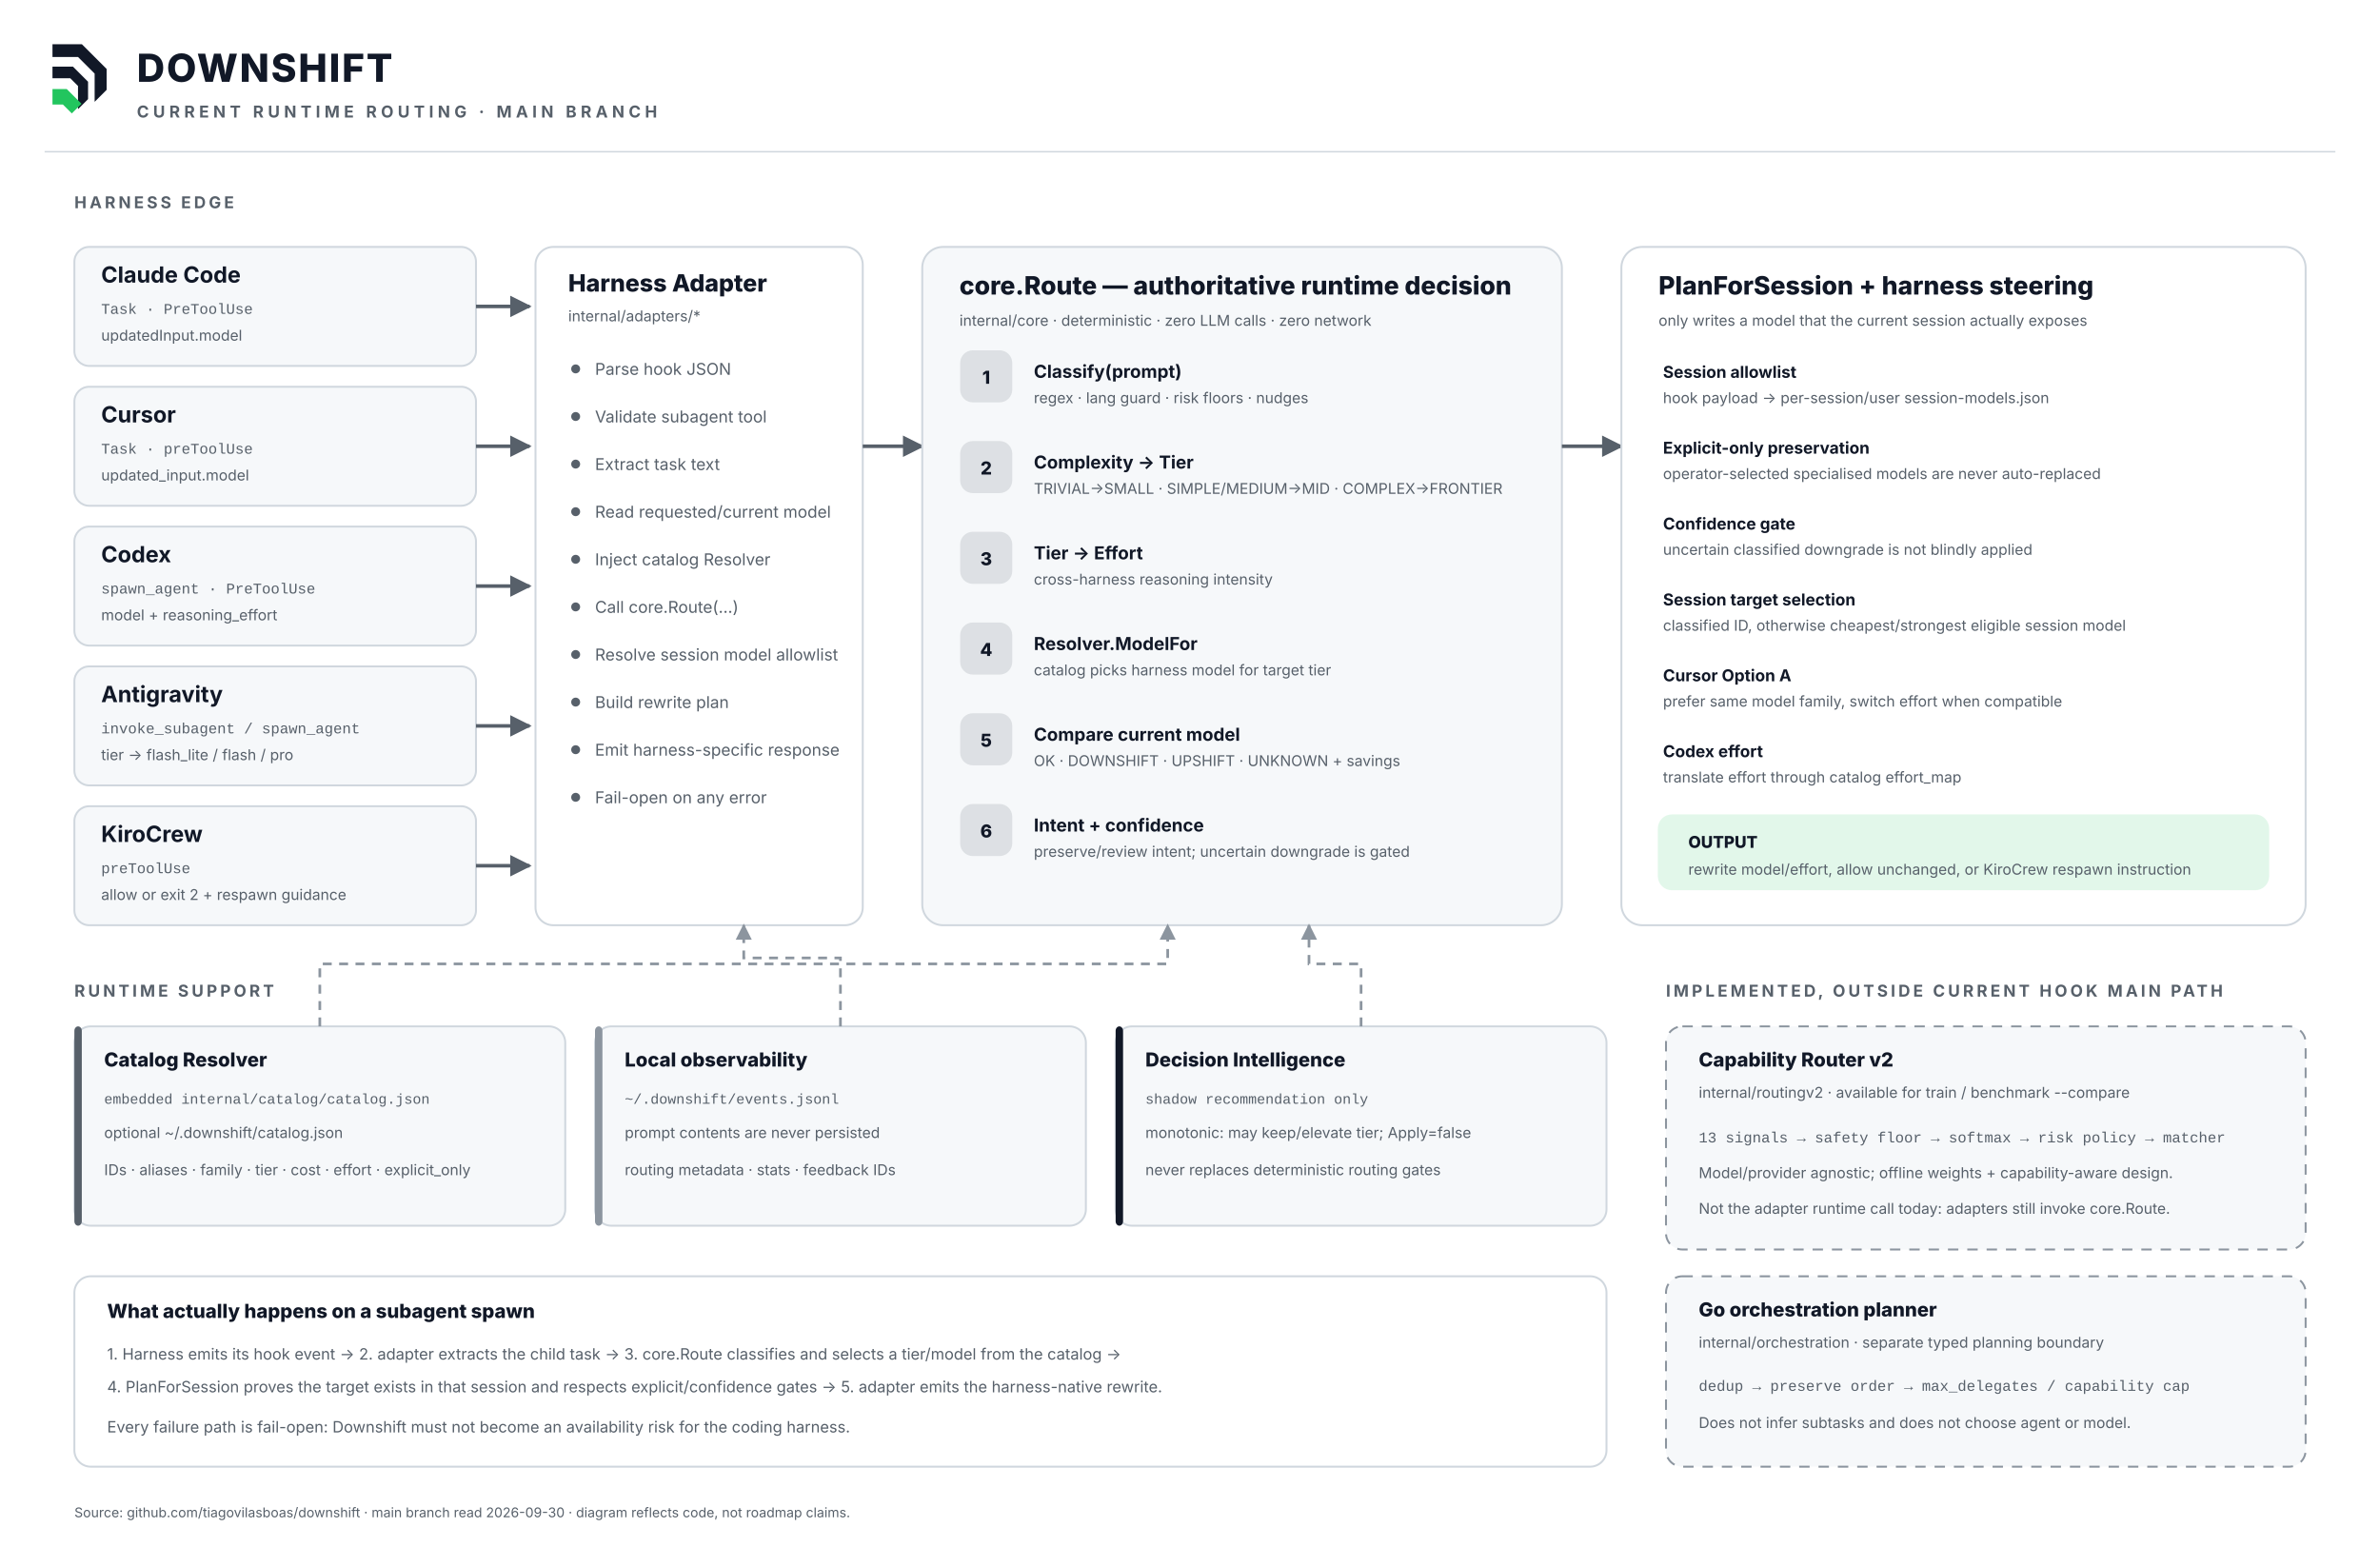
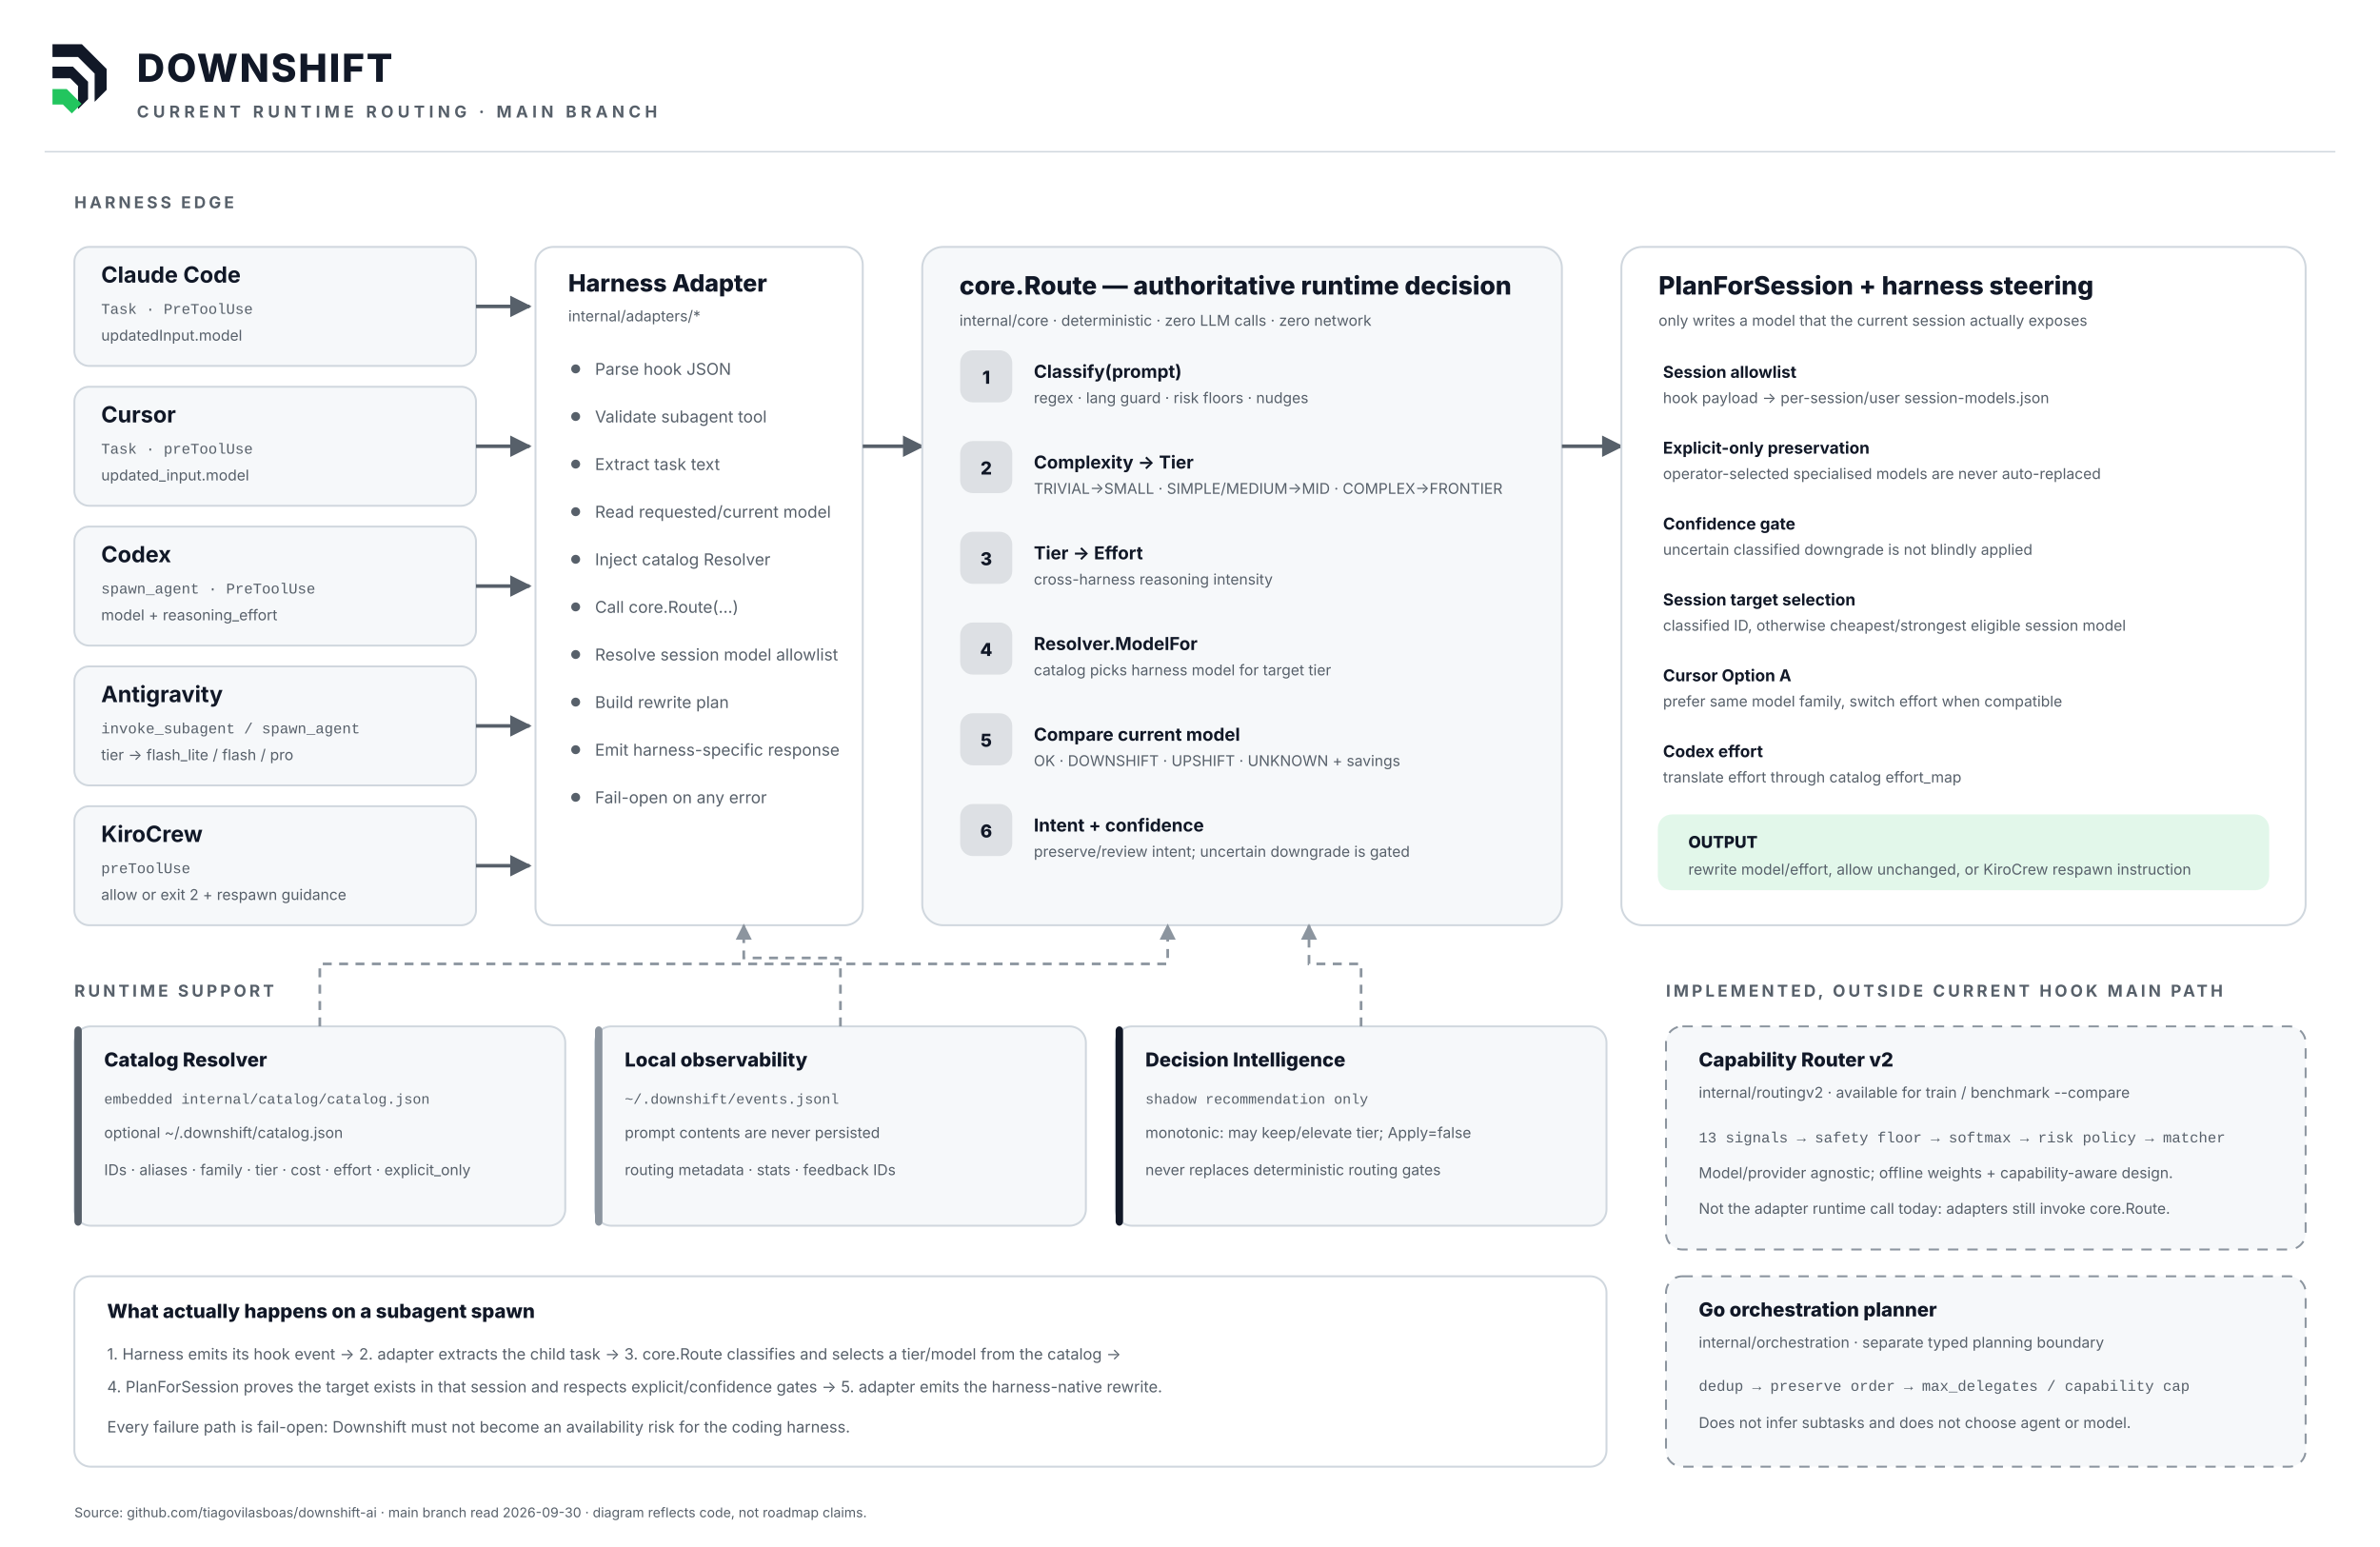
<svg xmlns="http://www.w3.org/2000/svg" width="1600" height="1040" viewBox="0 0 1600 1040" role="img" aria-labelledby="title desc">
  <defs>
    <marker id="arr" viewBox="0 0 10 10" refX="9" refY="5" markerWidth="6" markerHeight="6" orient="auto-start-reverse">
      <path d="M0 0 L10 5 L0 10 z" fill="#57606A" />
    </marker>
    <marker id="arr-muted" viewBox="0 0 10 10" refX="9" refY="5" markerWidth="6" markerHeight="6" orient="auto-start-reverse">
      <path d="M0 0 L10 5 L0 10 z" fill="#8C959F" />
    </marker>
    <style>
    .t{font-family:Inter,ui-sans-serif,system-ui,-apple-system,'Segoe UI',sans-serif;fill:#111827}
    .m{font-family:Inter,ui-sans-serif,system-ui,-apple-system,'Segoe UI',sans-serif;fill:#57606A}
    .mono{font-family:'SFMono-Regular',Consolas,'Liberation Mono',monospace;fill:#57606A}
    .box{fill:#F6F8FA;stroke:#D0D7DE;stroke-width:1.3}
    .box2{fill:#FFFFFF;stroke:#D0D7DE;stroke-width:1.3}
    .dash{fill:#F6F8FA;stroke:#8C959F;stroke-width:1.3;stroke-dasharray:7 6}
    .arrow{fill:none;stroke:#57606A;stroke-width:2.4;marker-end:url(#arr)}
    .arrowm{fill:none;stroke:#8C959F;stroke-width:1.8;stroke-dasharray:6 5;marker-end:url(#arr-muted)}
  </style>
  </defs>
  <g id="optional-background">
    <rect width="1600" height="1040" fill="#FFFFFF" />
  </g>
  <g transform="translate(28 24) scale(.26)">
    <path d="M28 22 H104 L168 86 V140 L137 171 V98 L94 55 H28 Z" fill="#111827" />
    <path d="M28 80 H81 L120 119 V164 L94 190 V130 L74 110 H28 Z" fill="#111827" />
    <path d="M28 138 H65 L103 176 L78 201 L55 178 H28 Z" fill="#22C55E" />
  </g>
  <text x="92" y="55" class="t" font-size="26" font-weight="800" letter-spacing="1.2">DOWNSHIFT</text>
  <text x="92" y="79" class="m" font-size="11" font-weight="700" letter-spacing="2.8">CURRENT RUNTIME ROUTING · MAIN BRANCH</text>
  <line x1="30" y1="102" x2="1570" y2="102" stroke="#D0D7DE" />
  <text x="50" y="140" class="m" font-size="11" font-weight="700" letter-spacing="2">HARNESS EDGE</text>
  <rect x="50" y="166" width="270" height="80" rx="10" class="box" />
  <text x="68" y="190" class="t" font-size="15" font-weight="700">Claude Code</text>
  <text x="68" y="211" class="mono" font-size="10">Task · PreToolUse</text>
  <text x="68" y="229" class="m" font-size="10">updatedInput.model</text>
  <path d="M320 206 H356" class="arrow" />
  <rect x="50" y="260" width="270" height="80" rx="10" class="box" />
  <text x="68" y="284" class="t" font-size="15" font-weight="700">Cursor</text>
  <text x="68" y="305" class="mono" font-size="10">Task · preToolUse</text>
  <text x="68" y="323" class="m" font-size="10">updated_input.model</text>
  <path d="M320 300 H356" class="arrow" />
  <rect x="50" y="354" width="270" height="80" rx="10" class="box" />
  <text x="68" y="378" class="t" font-size="15" font-weight="700">Codex</text>
  <text x="68" y="399" class="mono" font-size="10">spawn_agent · PreToolUse</text>
  <text x="68" y="417" class="m" font-size="10">model + reasoning_effort</text>
  <path d="M320 394 H356" class="arrow" />
  <rect x="50" y="448" width="270" height="80" rx="10" class="box" />
  <text x="68" y="472" class="t" font-size="15" font-weight="700">Antigravity</text>
  <text x="68" y="493" class="mono" font-size="10">invoke_subagent / spawn_agent</text>
  <text x="68" y="511" class="m" font-size="10">tier → flash_lite / flash / pro</text>
  <path d="M320 488 H356" class="arrow" />
  <rect x="50" y="542" width="270" height="80" rx="10" class="box" />
  <text x="68" y="566" class="t" font-size="15" font-weight="700">KiroCrew</text>
  <text x="68" y="587" class="mono" font-size="10">preToolUse</text>
  <text x="68" y="605" class="m" font-size="10">allow or exit 2 + respawn guidance</text>
  <path d="M320 582 H356" class="arrow" />
  <rect x="360" y="166" width="220" height="456" rx="12" class="box2" />
  <text x="382" y="196" class="t" font-size="16" font-weight="800">Harness Adapter</text>
  <text x="382" y="216" class="m" font-size="10">internal/adapters/*</text>
  <circle cx="387" cy="248" r="3" fill="#57606A" />
  <text x="400" y="252" class="m" font-size="11">Parse hook JSON</text>
  <circle cx="387" cy="280" r="3" fill="#57606A" />
  <text x="400" y="284" class="m" font-size="11">Validate subagent tool</text>
  <circle cx="387" cy="312" r="3" fill="#57606A" />
  <text x="400" y="316" class="m" font-size="11">Extract task text</text>
  <circle cx="387" cy="344" r="3" fill="#57606A" />
  <text x="400" y="348" class="m" font-size="11">Read requested/current model</text>
  <circle cx="387" cy="376" r="3" fill="#57606A" />
  <text x="400" y="380" class="m" font-size="11">Inject catalog Resolver</text>
  <circle cx="387" cy="408" r="3" fill="#57606A" />
  <text x="400" y="412" class="m" font-size="11">Call core.Route(...)</text>
  <circle cx="387" cy="440" r="3" fill="#57606A" />
  <text x="400" y="444" class="m" font-size="11">Resolve session model allowlist</text>
  <circle cx="387" cy="472" r="3" fill="#57606A" />
  <text x="400" y="476" class="m" font-size="11">Build rewrite plan</text>
  <circle cx="387" cy="504" r="3" fill="#57606A" />
  <text x="400" y="508" class="m" font-size="11">Emit harness-specific response</text>
  <circle cx="387" cy="536" r="3" fill="#57606A" />
  <text x="400" y="540" class="m" font-size="11">Fail-open on any error</text>
  <path d="M580 300 H620" class="arrow" />
  <rect x="620" y="166" width="430" height="456" rx="14" class="box" stroke="#22C55E" stroke-width="1.6" />
  <text x="645" y="198" class="t" font-size="17" font-weight="800">core.Route — authoritative runtime decision</text>
  <text x="645" y="219" class="m" font-size="10">internal/core · deterministic · zero LLM calls · zero network</text>
  <rect x="646" y="236" width="34" height="34" rx="8" fill="#57606A" opacity="0.16" stroke="#57606A" />
  <text x="663" y="258" text-anchor="middle" class="t" font-size="12" font-weight="800">1</text>
  <text x="695" y="254" class="t" font-size="12" font-weight="700">Classify(prompt)</text>
  <text x="695" y="271" class="m" font-size="10">regex · lang guard · risk floors · nudges</text>
  <rect x="646" y="297" width="34" height="34" rx="8" fill="#57606A" opacity="0.16" stroke="#57606A" />
  <text x="663" y="319" text-anchor="middle" class="t" font-size="12" font-weight="800">2</text>
  <text x="695" y="315" class="t" font-size="12" font-weight="700">Complexity → Tier</text>
  <text x="695" y="332" class="m" font-size="10">TRIVIAL→SMALL · SIMPLE/MEDIUM→MID · COMPLEX→FRONTIER</text>
  <rect x="646" y="358" width="34" height="34" rx="8" fill="#57606A" opacity="0.16" stroke="#57606A" />
  <text x="663" y="380" text-anchor="middle" class="t" font-size="12" font-weight="800">3</text>
  <text x="695" y="376" class="t" font-size="12" font-weight="700">Tier → Effort</text>
  <text x="695" y="393" class="m" font-size="10">cross-harness reasoning intensity</text>
  <rect x="646" y="419" width="34" height="34" rx="8" fill="#57606A" opacity="0.16" stroke="#57606A" />
  <text x="663" y="441" text-anchor="middle" class="t" font-size="12" font-weight="800">4</text>
  <text x="695" y="437" class="t" font-size="12" font-weight="700">Resolver.ModelFor</text>
  <text x="695" y="454" class="m" font-size="10">catalog picks harness model for target tier</text>
  <rect x="646" y="480" width="34" height="34" rx="8" fill="#57606A" opacity="0.16" stroke="#57606A" />
  <text x="663" y="502" text-anchor="middle" class="t" font-size="12" font-weight="800">5</text>
  <text x="695" y="498" class="t" font-size="12" font-weight="700">Compare current model</text>
  <text x="695" y="515" class="m" font-size="10">OK · DOWNSHIFT · UPSHIFT · UNKNOWN + savings</text>
  <rect x="646" y="541" width="34" height="34" rx="8" fill="#57606A" opacity="0.16" stroke="#57606A" />
  <text x="663" y="563" text-anchor="middle" class="t" font-size="12" font-weight="800">6</text>
  <text x="695" y="559" class="t" font-size="12" font-weight="700">Intent + confidence</text>
  <text x="695" y="576" class="m" font-size="10">preserve/review intent; uncertain downgrade is gated</text>
  <path d="M1050 300 H1090" class="arrow" />
  <rect x="1090" y="166" width="460" height="456" rx="14" class="box2" />
  <text x="1115" y="198" class="t" font-size="17" font-weight="800">PlanForSession + harness steering</text>
  <text x="1115" y="219" class="m" font-size="10">only writes a model that the current session actually exposes</text>
  <text x="1118" y="254" class="t" font-size="11" font-weight="700">Session allowlist</text>
  <text x="1118" y="271" class="m" font-size="10">hook payload → per-session/user session-models.json</text>
  <text x="1118" y="305" class="t" font-size="11" font-weight="700">Explicit-only preservation</text>
  <text x="1118" y="322" class="m" font-size="10">operator-selected specialised models are never auto-replaced</text>
  <text x="1118" y="356" class="t" font-size="11" font-weight="700">Confidence gate</text>
  <text x="1118" y="373" class="m" font-size="10">uncertain classified downgrade is not blindly applied</text>
  <text x="1118" y="407" class="t" font-size="11" font-weight="700">Session target selection</text>
  <text x="1118" y="424" class="m" font-size="10">classified ID, otherwise cheapest/strongest eligible session model</text>
  <text x="1118" y="458" class="t" font-size="11" font-weight="700">Cursor Option A</text>
  <text x="1118" y="475" class="m" font-size="10">prefer same model family, switch effort when compatible</text>
  <text x="1118" y="509" class="t" font-size="11" font-weight="700">Codex effort</text>
  <text x="1118" y="526" class="m" font-size="10">translate effort through catalog effort_map</text>
  <rect x="1115" y="548" width="410" height="50" rx="9" fill="#22C55E" opacity="0.13" stroke="#22C55E" />
  <text x="1135" y="570" class="t" font-size="11" font-weight="800">OUTPUT</text>
  <text x="1135" y="588" class="m" font-size="10">rewrite model/effort, allow unchanged, or KiroCrew respawn instruction</text>
  <text x="50" y="670" class="m" font-size="11" font-weight="700" letter-spacing="2">RUNTIME SUPPORT</text>
  <rect x="50" y="690" width="330" height="134" rx="11" class="box" />
  <rect x="50" y="690" width="5" height="134" rx="3" fill="#57606A" />
  <text x="70" y="717" class="t" font-size="13" font-weight="800">Catalog Resolver</text>
  <text x="70" y="742" class="mono" font-size="9.6">embedded internal/catalog/catalog.json</text>
  <text x="70" y="765" class="m" font-size="10">optional ~/.downshift/catalog.json</text>
  <text x="70" y="790" class="m" font-size="10">IDs · aliases · family · tier · cost · effort · explicit_only</text>
  <rect x="400" y="690" width="330" height="134" rx="11" class="box" />
  <rect x="400" y="690" width="5" height="134" rx="3" fill="#8C959F" />
  <text x="420" y="717" class="t" font-size="13" font-weight="800">Local observability</text>
  <text x="420" y="742" class="mono" font-size="9.6">~/.downshift/events.jsonl</text>
  <text x="420" y="765" class="m" font-size="10">prompt contents are never persisted</text>
  <text x="420" y="790" class="m" font-size="10">routing metadata · stats · feedback IDs</text>
  <rect x="750" y="690" width="330" height="134" rx="11" class="box" />
  <rect x="750" y="690" width="5" height="134" rx="3" fill="#111827" />
  <text x="770" y="717" class="t" font-size="13" font-weight="800">Decision Intelligence</text>
  <text x="770" y="742" class="mono" font-size="9.6">shadow recommendation only</text>
  <text x="770" y="765" class="m" font-size="10">monotonic: may keep/elevate tier; Apply=false</text>
  <text x="770" y="790" class="m" font-size="10">never replaces deterministic routing gates</text>
  <path d="M215 690 V648 H785 V622" class="arrowm" />
  <path d="M565 690 V644 H500 V622" class="arrowm" />
  <path d="M915 690 V648 H880 V622" class="arrowm" />
  <text x="1120" y="670" class="m" font-size="11" font-weight="700" letter-spacing="2">IMPLEMENTED, OUTSIDE CURRENT HOOK MAIN PATH</text>
  <rect x="1120" y="690" width="430" height="150" rx="11" class="dash" />
  <text x="1142" y="717" class="t" font-size="13" font-weight="800">Capability Router v2</text>
  <text x="1142" y="738" class="m" font-size="10">internal/routingv2 · available for train / benchmark --compare</text>
  <text x="1142" y="768" class="mono" font-size="10">13 signals → safety floor → softmax → risk policy → matcher</text>
  <text x="1142" y="792" class="m" font-size="10">Model/provider agnostic; offline weights + capability-aware design.</text>
  <text x="1142" y="816" class="m" font-size="10">Not the adapter runtime call today: adapters still invoke core.Route.</text>
  <rect x="1120" y="858" width="430" height="128" rx="11" class="dash" />
  <text x="1142" y="885" class="t" font-size="13" font-weight="800">Go orchestration planner</text>
  <text x="1142" y="906" class="m" font-size="10">internal/orchestration · separate typed planning boundary</text>
  <text x="1142" y="935" class="mono" font-size="10">dedup → preserve order → max_delegates / capability cap</text>
  <text x="1142" y="960" class="m" font-size="10">Does not infer subtasks and does not choose agent or model.</text>
  <rect x="50" y="858" width="1030" height="128" rx="11" class="box2" />
  <text x="72" y="886" class="t" font-size="13" font-weight="800">What actually happens on a subagent spawn</text>
  <text x="72" y="914" class="m" font-size="10.5">1. Harness emits its hook event → 2. adapter extracts the child task → 3. core.Route classifies and selects a tier/model from the catalog →</text>
  <text x="72" y="936" class="m" font-size="10.5">4. PlanForSession proves the target exists in that session and respects explicit/confidence gates → 5. adapter emits the harness-native rewrite.</text>
  <text x="72" y="963" class="m" font-size="10.5">Every failure path is fail-open: Downshift must not become an availability risk for the coding harness.</text>
-   <text x="50" y="1020" class="m" font-size="9">Source: github.com/tiagovilasboas/downshift · main branch read 2026-09-30 · diagram reflects code, not roadmap claims.</text>
+   <text x="50" y="1020" class="m" font-size="9">Source: github.com/tiagovilasboas/downshift-ai · main branch read 2026-09-30 · diagram reflects code, not roadmap claims.</text>
</svg>
